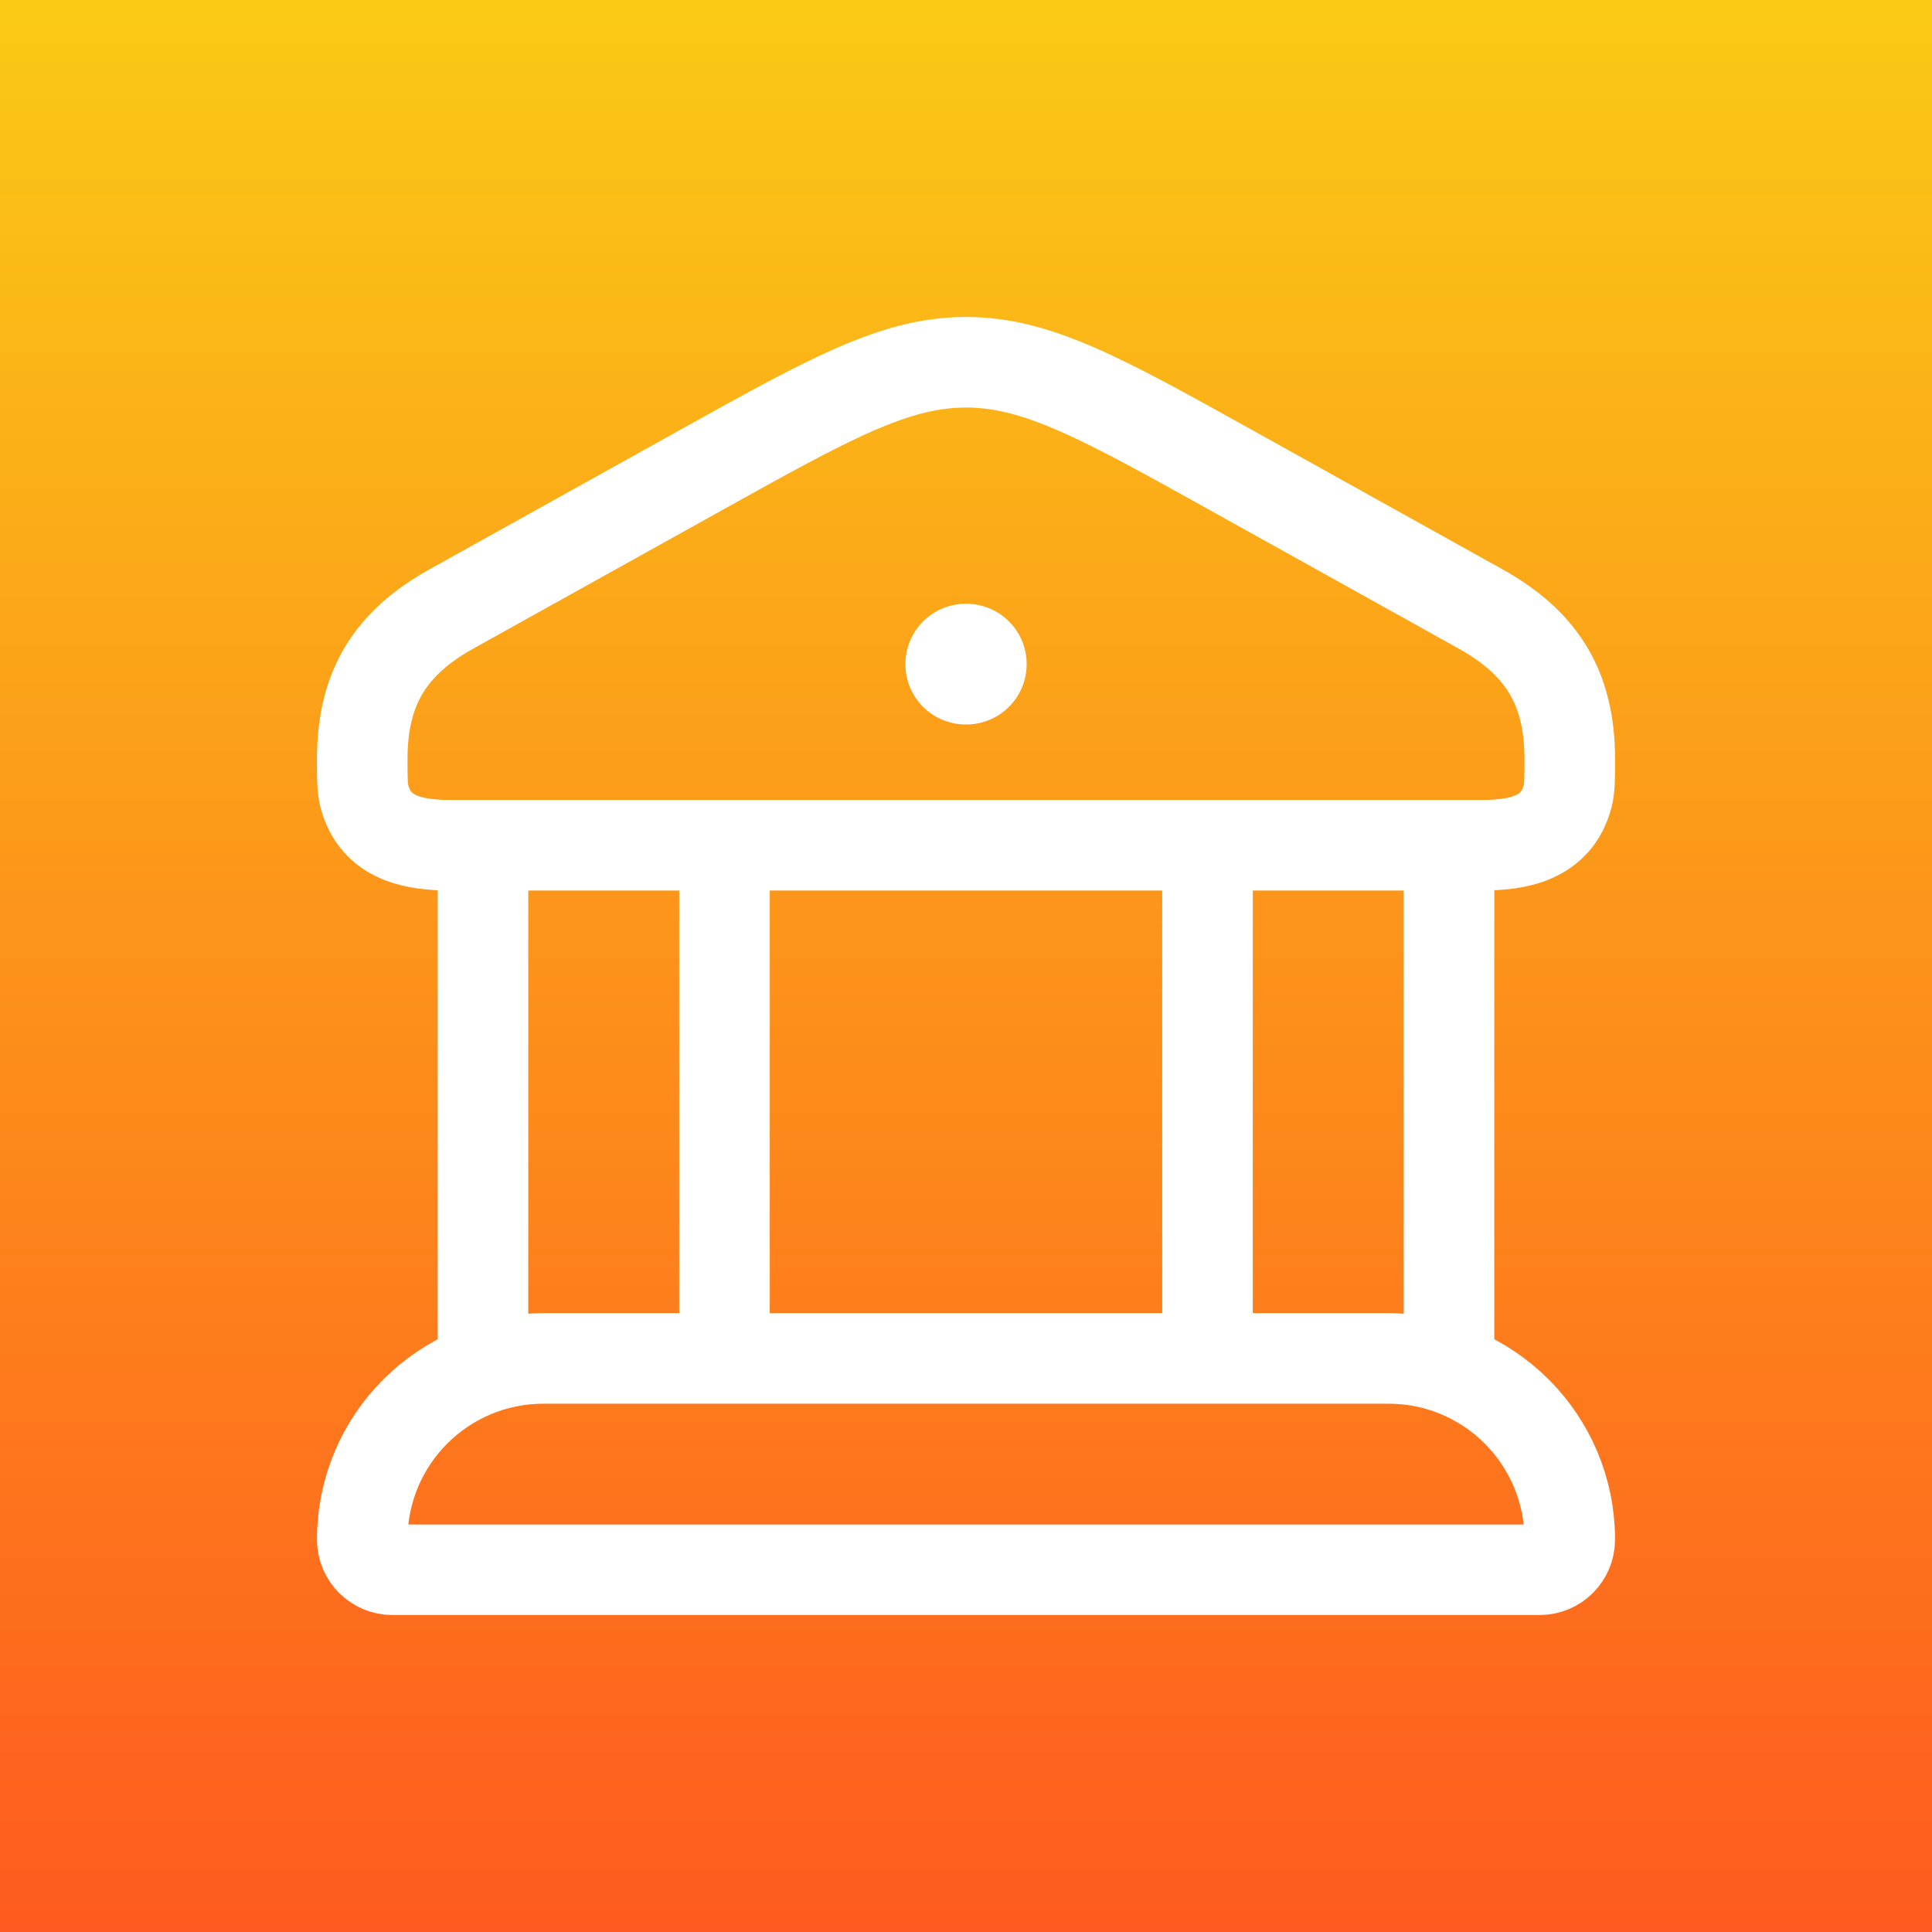
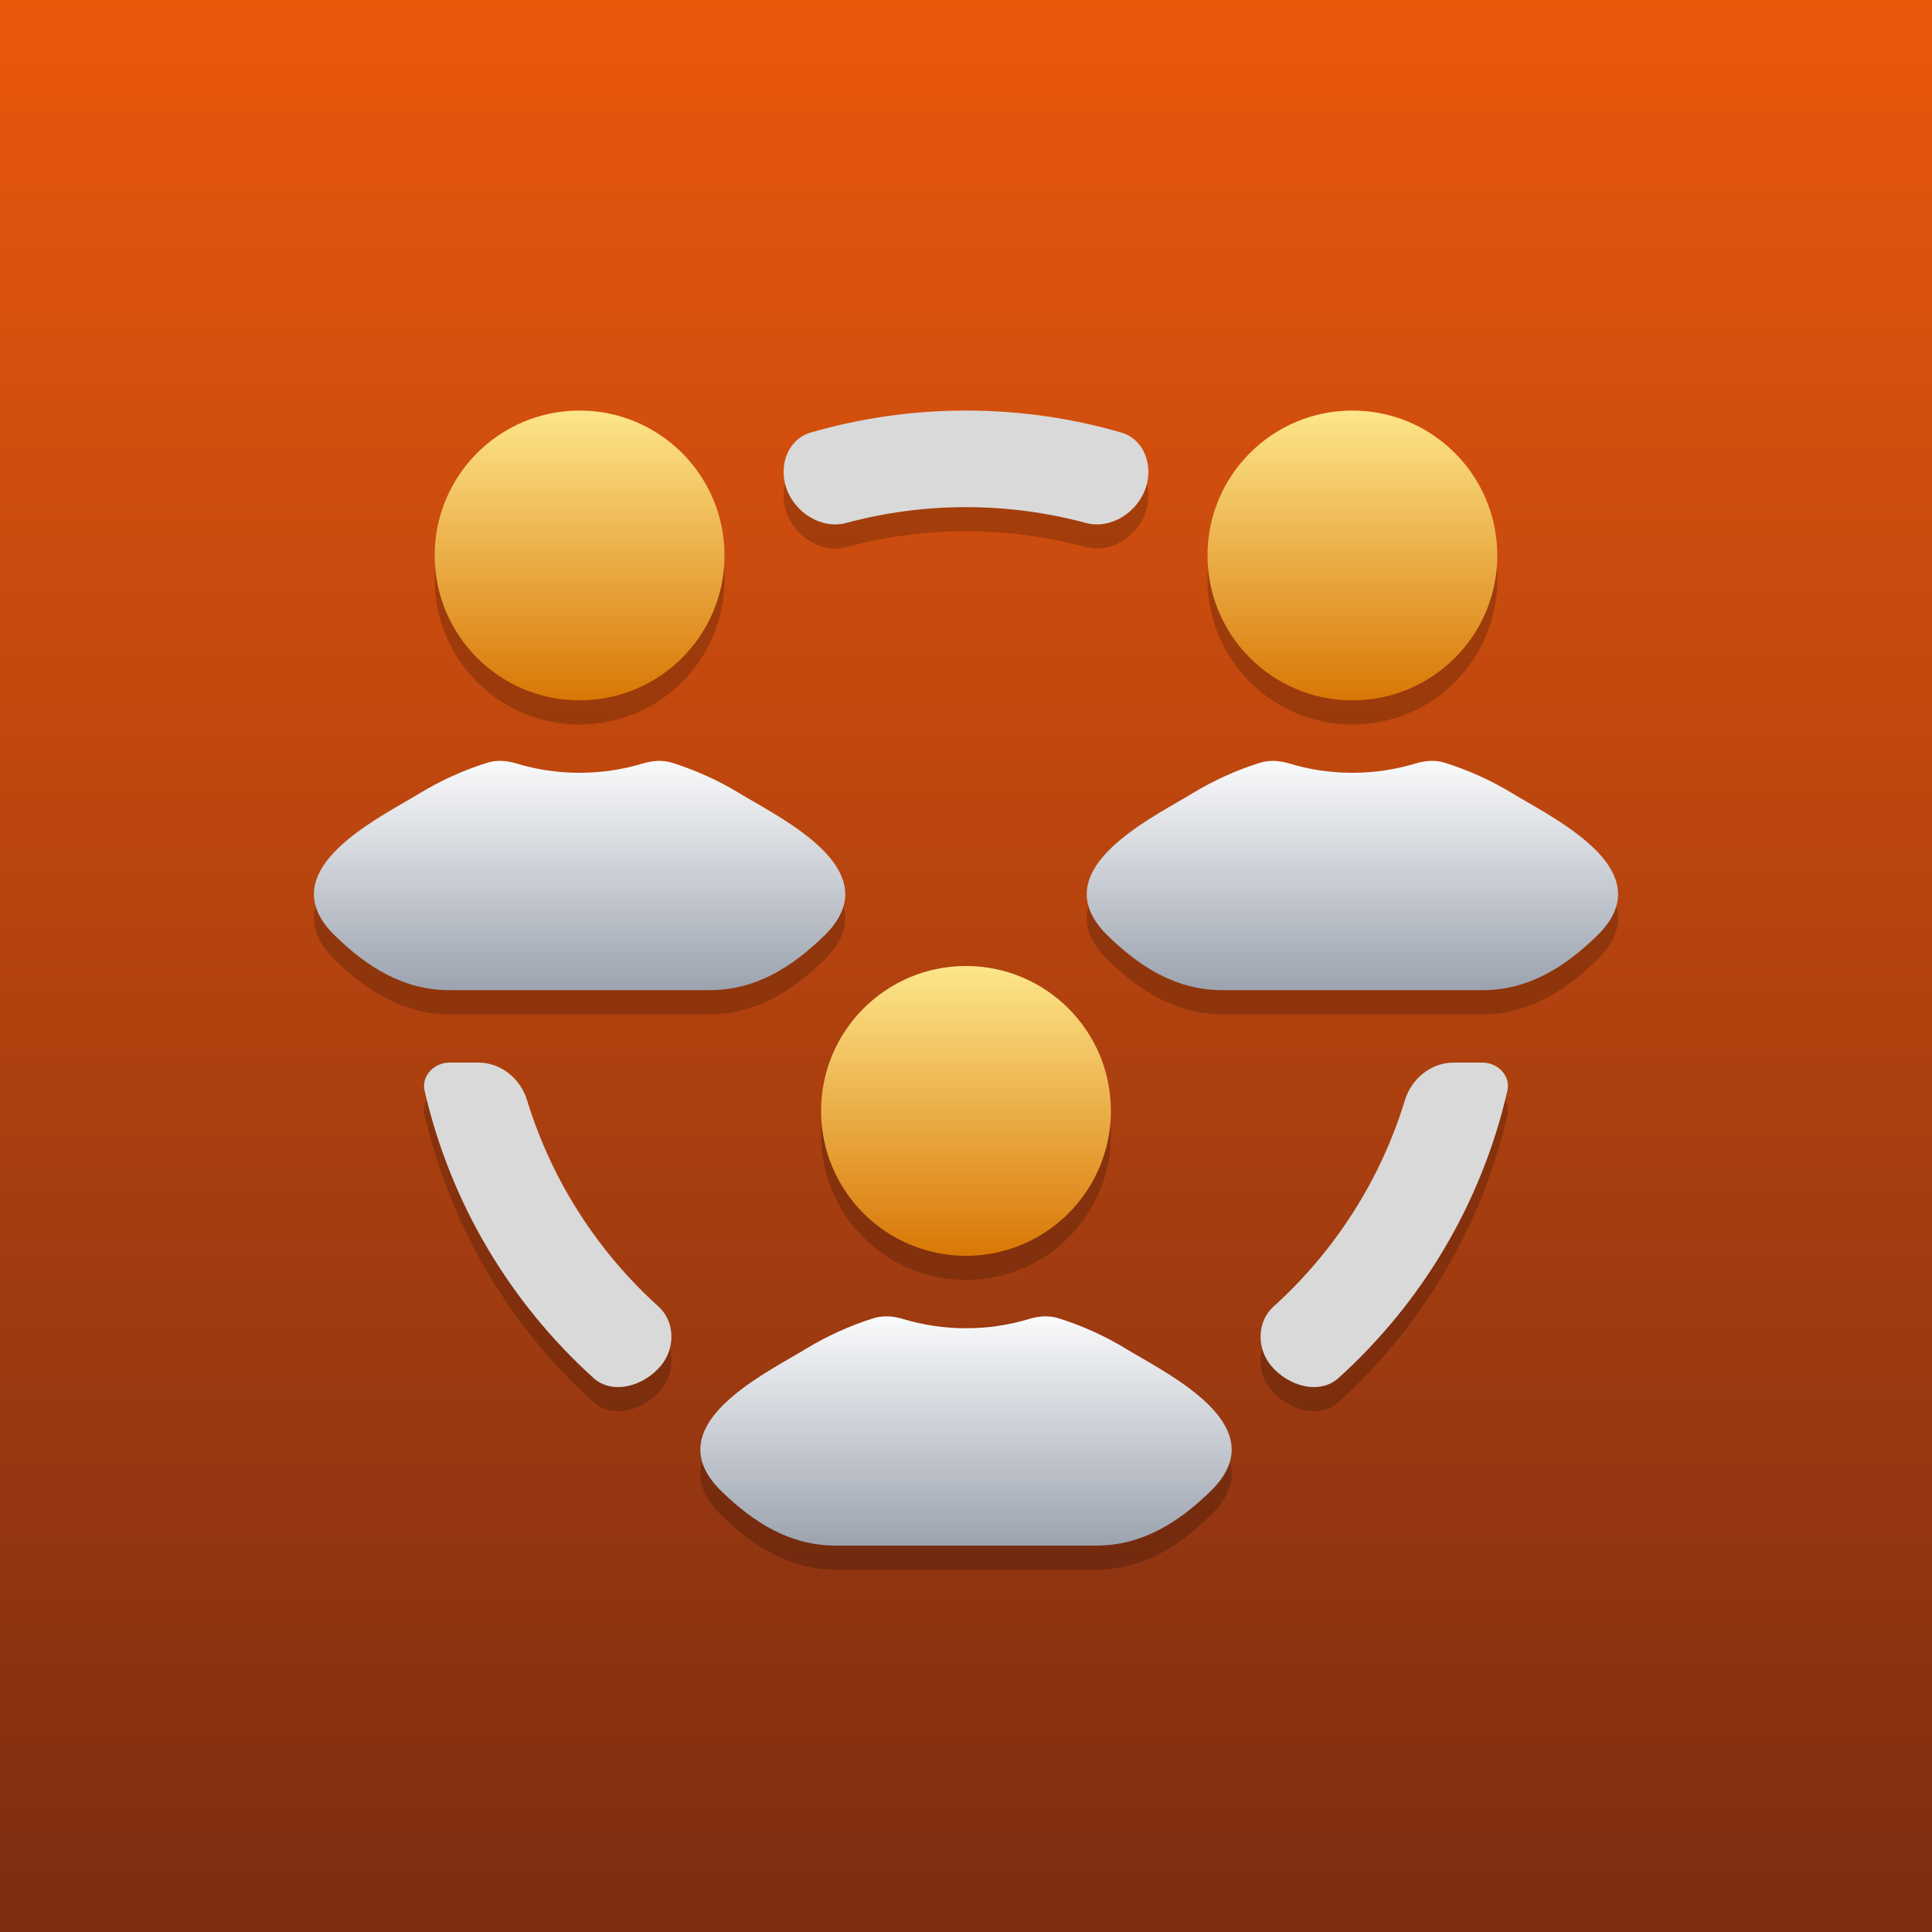
- <svg xmlns="http://www.w3.org/2000/svg" width="48" height="48" viewBox="0 0 48 48" fill="none">
-   <rect width="48" height="48" fill="url(#paint0_linear_214_1464)" />
-   <path d="M9 18.854C9 17.059 9.724 15.96 11.221 15.126L17.385 11.696C20.615 9.899 22.23 9 24 9C25.77 9 27.385 9.899 30.615 11.696L36.779 15.126C38.276 15.96 39 17.059 39 18.854C39 19.34 39 19.583 38.947 19.783C38.668 20.834 37.716 21 36.796 21H11.204C10.284 21 9.332 20.834 9.053 19.783C9 19.583 9 19.34 9 18.854Z" stroke="white" stroke-width="2.25" />
-   <path d="M23.994 16.5H24.007" stroke="white" stroke-width="3" stroke-linecap="round" stroke-linejoin="round" />
-   <path d="M12 21V33.75M18 21V33.75" stroke="white" stroke-width="2.25" />
-   <path d="M30 21V33.75M36 21V33.75" stroke="white" stroke-width="2.25" />
-   <path d="M34.5 33.75H13.5C11.015 33.75 9 35.765 9 38.25C9 38.664 9.336 39 9.75 39H38.25C38.664 39 39 38.664 39 38.25C39 35.765 36.985 33.75 34.5 33.75Z" stroke="white" stroke-width="2.25" />
+ <svg xmlns="http://www.w3.org/2000/svg" width="80" height="80" viewBox="0 0 80 80" fill="none">
+   <rect width="80" height="80" fill="url(#paint0_linear_963_3577)" />
+   <path d="M40 18C42.231 18 44.389 18.318 46.429 18.91C47.371 19.184 47.755 20.253 47.449 21.185C47.112 22.209 46 22.934 44.96 22.654C43.379 22.227 41.716 22 40 22C38.284 22 36.621 22.227 35.04 22.654C34 22.934 32.888 22.209 32.551 21.185C32.245 20.253 32.629 19.184 33.571 18.91C35.611 18.318 37.769 18 40 18Z" fill="black" fill-opacity="0.2" />
+   <path d="M52.639 57.558C52.035 56.842 52.036 55.732 52.731 55.104C55.249 52.83 57.155 49.891 58.172 46.565C58.448 45.663 59.252 45 60.195 45H61.389C62.022 45 62.559 45.548 62.418 46.165C61.348 50.828 58.86 54.95 55.433 58.053C54.628 58.783 53.339 58.39 52.639 57.558Z" fill="black" fill-opacity="0.2" />
+   <path d="M27.361 57.558C27.965 56.842 27.964 55.732 27.269 55.104C24.751 52.83 22.845 49.891 21.828 46.565C21.552 45.663 20.748 45 19.805 45H18.611C17.978 45 17.441 45.548 17.582 46.165C18.652 50.828 21.14 54.95 24.567 58.053C25.372 58.783 26.661 58.39 27.361 57.558Z" fill="black" fill-opacity="0.2" />
+   <path d="M21.39 32.616C20.992 32.495 20.568 32.461 20.171 32.585C19.201 32.889 18.261 33.311 17.373 33.852C17.201 33.957 17.001 34.072 16.784 34.198C14.814 35.338 11.384 37.323 13.871 39.746C15.22 41.06 16.722 42 18.611 42H29.389C31.278 42 32.78 41.06 34.129 39.746C36.616 37.323 33.186 35.338 31.216 34.198C30.999 34.072 30.799 33.957 30.627 33.852C29.739 33.311 28.799 32.889 27.829 32.585C27.432 32.461 27.008 32.495 26.61 32.616C25.784 32.866 24.907 33 24 33C23.093 33 22.216 32.866 21.39 32.616Z" fill="black" fill-opacity="0.2" />
+   <path d="M30 24C30 27.314 27.314 30 24 30C20.686 30 18 27.314 18 24C18 20.686 20.686 18 24 18C27.314 18 30 20.686 30 24Z" fill="black" fill-opacity="0.2" />
+   <path d="M53.39 32.616C52.992 32.495 52.568 32.461 52.171 32.585C51.201 32.889 50.261 33.311 49.373 33.852C49.201 33.957 49.001 34.072 48.784 34.198C46.814 35.338 43.384 37.323 45.871 39.746C47.22 41.06 48.722 42 50.611 42H61.389C63.278 42 64.78 41.06 66.129 39.746C68.616 37.323 65.186 35.338 63.216 34.198C62.999 34.072 62.799 33.957 62.627 33.852C61.739 33.311 60.799 32.889 59.829 32.585C59.432 32.461 59.008 32.495 58.61 32.616C57.784 32.866 56.907 33 56 33C55.093 33 54.216 32.866 53.39 32.616Z" fill="black" fill-opacity="0.2" />
+   <path d="M62 24C62 27.314 59.314 30 56 30C52.686 30 50 27.314 50 24C50 20.686 52.686 18 56 18C59.314 18 62 20.686 62 24Z" fill="black" fill-opacity="0.2" />
+   <path d="M37.39 55.616C36.992 55.495 36.568 55.461 36.171 55.585C35.201 55.889 34.261 56.311 33.373 56.852C33.201 56.957 33.001 57.072 32.784 57.198C30.814 58.338 27.384 60.323 29.871 62.746C31.22 64.06 32.722 65 34.611 65H45.389C47.278 65 48.78 64.06 50.129 62.746C52.616 60.323 49.186 58.338 47.216 57.198C46.999 57.072 46.799 56.957 46.627 56.852C45.739 56.311 44.799 55.889 43.829 55.585C43.432 55.461 43.008 55.495 42.61 55.616C41.784 55.866 40.907 56 40 56C39.093 56 38.216 55.866 37.39 55.616Z" fill="black" fill-opacity="0.2" />
+   <path d="M46 47C46 50.314 43.314 53 40 53C36.686 53 34 50.314 34 47C34 43.686 36.686 41 40 41C43.314 41 46 43.686 46 47Z" fill="black" fill-opacity="0.2" />
+   <path fill-rule="evenodd" clip-rule="evenodd" d="M40 17C42.231 17 44.389 17.318 46.429 17.91C47.371 18.184 47.756 19.253 47.449 20.185C47.112 21.209 46.001 21.934 44.96 21.654C43.379 21.227 41.716 21 40 21C38.284 21 36.621 21.227 35.04 21.654C34 21.934 32.888 21.209 32.551 20.185C32.245 19.253 32.629 18.184 33.572 17.91C35.612 17.318 37.769 17 40 17ZM52.639 56.558C52.036 55.842 52.036 54.732 52.732 54.104C55.249 51.83 57.155 48.891 58.172 45.565C58.448 44.663 59.252 44 60.195 44H61.389C62.022 44 62.559 44.548 62.418 45.165C61.348 49.828 58.861 53.95 55.434 57.053C54.628 57.783 53.339 57.39 52.639 56.558ZM27.361 56.558C27.965 55.842 27.964 54.732 27.269 54.104C24.751 51.83 22.845 48.891 21.828 45.565C21.552 44.663 20.748 44 19.805 44H18.611C17.978 44 17.441 44.548 17.582 45.165C18.652 49.828 21.14 53.95 24.567 57.053C25.373 57.783 26.661 57.39 27.361 56.558Z" fill="#D9D9D9" />
+   <path fill-rule="evenodd" clip-rule="evenodd" d="M21.39 31.616C20.992 31.495 20.568 31.46 20.171 31.585C19.201 31.889 18.261 32.311 17.373 32.852C17.201 32.957 17.001 33.072 16.784 33.198C14.814 34.338 11.384 36.323 13.871 38.746C15.22 40.06 16.722 41 18.611 41H29.389C31.278 41 32.78 40.06 34.129 38.746C36.616 36.323 33.186 34.338 31.216 33.198C30.999 33.072 30.799 32.957 30.627 32.852C29.739 32.311 28.799 31.889 27.829 31.585C27.432 31.46 27.008 31.495 26.61 31.616C25.784 31.866 24.907 32 24 32C23.093 32 22.216 31.866 21.39 31.616Z" fill="url(#paint1_linear_963_3577)" />
+   <circle cx="24" cy="23" r="6" fill="url(#paint2_linear_963_3577)" />
+   <path fill-rule="evenodd" clip-rule="evenodd" d="M53.39 31.616C52.992 31.495 52.568 31.46 52.171 31.585C51.201 31.889 50.261 32.311 49.373 32.852C49.201 32.957 49.001 33.072 48.784 33.198C46.814 34.338 43.384 36.323 45.871 38.746C47.22 40.06 48.722 41 50.611 41H61.389C63.278 41 64.78 40.06 66.129 38.746C68.616 36.323 65.186 34.338 63.216 33.198C62.999 33.072 62.799 32.957 62.627 32.852C61.739 32.311 60.799 31.889 59.829 31.585C59.432 31.46 59.008 31.495 58.61 31.616C57.784 31.866 56.907 32 56 32C55.093 32 54.216 31.866 53.39 31.616Z" fill="url(#paint3_linear_963_3577)" />
+   <circle cx="56" cy="23" r="6" fill="url(#paint4_linear_963_3577)" />
+   <path fill-rule="evenodd" clip-rule="evenodd" d="M37.39 54.616C36.992 54.495 36.568 54.46 36.171 54.585C35.201 54.889 34.261 55.311 33.373 55.852C33.201 55.957 33.001 56.072 32.784 56.198C30.814 57.338 27.384 59.323 29.871 61.746C31.22 63.06 32.722 64 34.611 64H45.389C47.278 64 48.78 63.06 50.129 61.746C52.616 59.323 49.186 57.338 47.216 56.198C46.999 56.072 46.799 55.957 46.627 55.852C45.739 55.311 44.799 54.889 43.829 54.585C43.432 54.46 43.008 54.495 42.61 54.616C41.784 54.866 40.907 55 40 55C39.093 55 38.216 54.866 37.39 54.616Z" fill="url(#paint5_linear_963_3577)" />
+   <circle cx="40" cy="46" r="6" fill="url(#paint6_linear_963_3577)" />
  <defs>
-     <linearGradient id="paint0_linear_214_1464" x1="24" y1="0" x2="24" y2="48" gradientUnits="userSpaceOnUse">
-       <stop stop-color="#FACA15" />
-       <stop offset="1" stop-color="#FF5A1F" />
+     <linearGradient id="paint0_linear_963_3577" x1="40" y1="0" x2="40" y2="80" gradientUnits="userSpaceOnUse">
+       <stop stop-color="#EA580C" />
+       <stop offset="1" stop-color="#7C2D12" />
+     </linearGradient>
+     <linearGradient id="paint1_linear_963_3577" x1="24" y1="31.507" x2="24" y2="41" gradientUnits="userSpaceOnUse">
+       <stop stop-color="#F9FAFB" />
+       <stop offset="1" stop-color="#9CA3AF" />
+     </linearGradient>
+     <linearGradient id="paint2_linear_963_3577" x1="24" y1="17" x2="24" y2="29" gradientUnits="userSpaceOnUse">
+       <stop stop-color="#FDE68A" />
+       <stop offset="1" stop-color="#D97706" />
+     </linearGradient>
+     <linearGradient id="paint3_linear_963_3577" x1="56" y1="31.507" x2="56" y2="41" gradientUnits="userSpaceOnUse">
+       <stop stop-color="#F9FAFB" />
+       <stop offset="1" stop-color="#9CA3AF" />
+     </linearGradient>
+     <linearGradient id="paint4_linear_963_3577" x1="56" y1="17" x2="56" y2="29" gradientUnits="userSpaceOnUse">
+       <stop stop-color="#FDE68A" />
+       <stop offset="1" stop-color="#D97706" />
+     </linearGradient>
+     <linearGradient id="paint5_linear_963_3577" x1="40" y1="54.507" x2="40" y2="64" gradientUnits="userSpaceOnUse">
+       <stop stop-color="#F9FAFB" />
+       <stop offset="1" stop-color="#9CA3AF" />
+     </linearGradient>
+     <linearGradient id="paint6_linear_963_3577" x1="40" y1="40" x2="40" y2="52" gradientUnits="userSpaceOnUse">
+       <stop stop-color="#FDE68A" />
+       <stop offset="1" stop-color="#D97706" />
    </linearGradient>
  </defs>
</svg>
